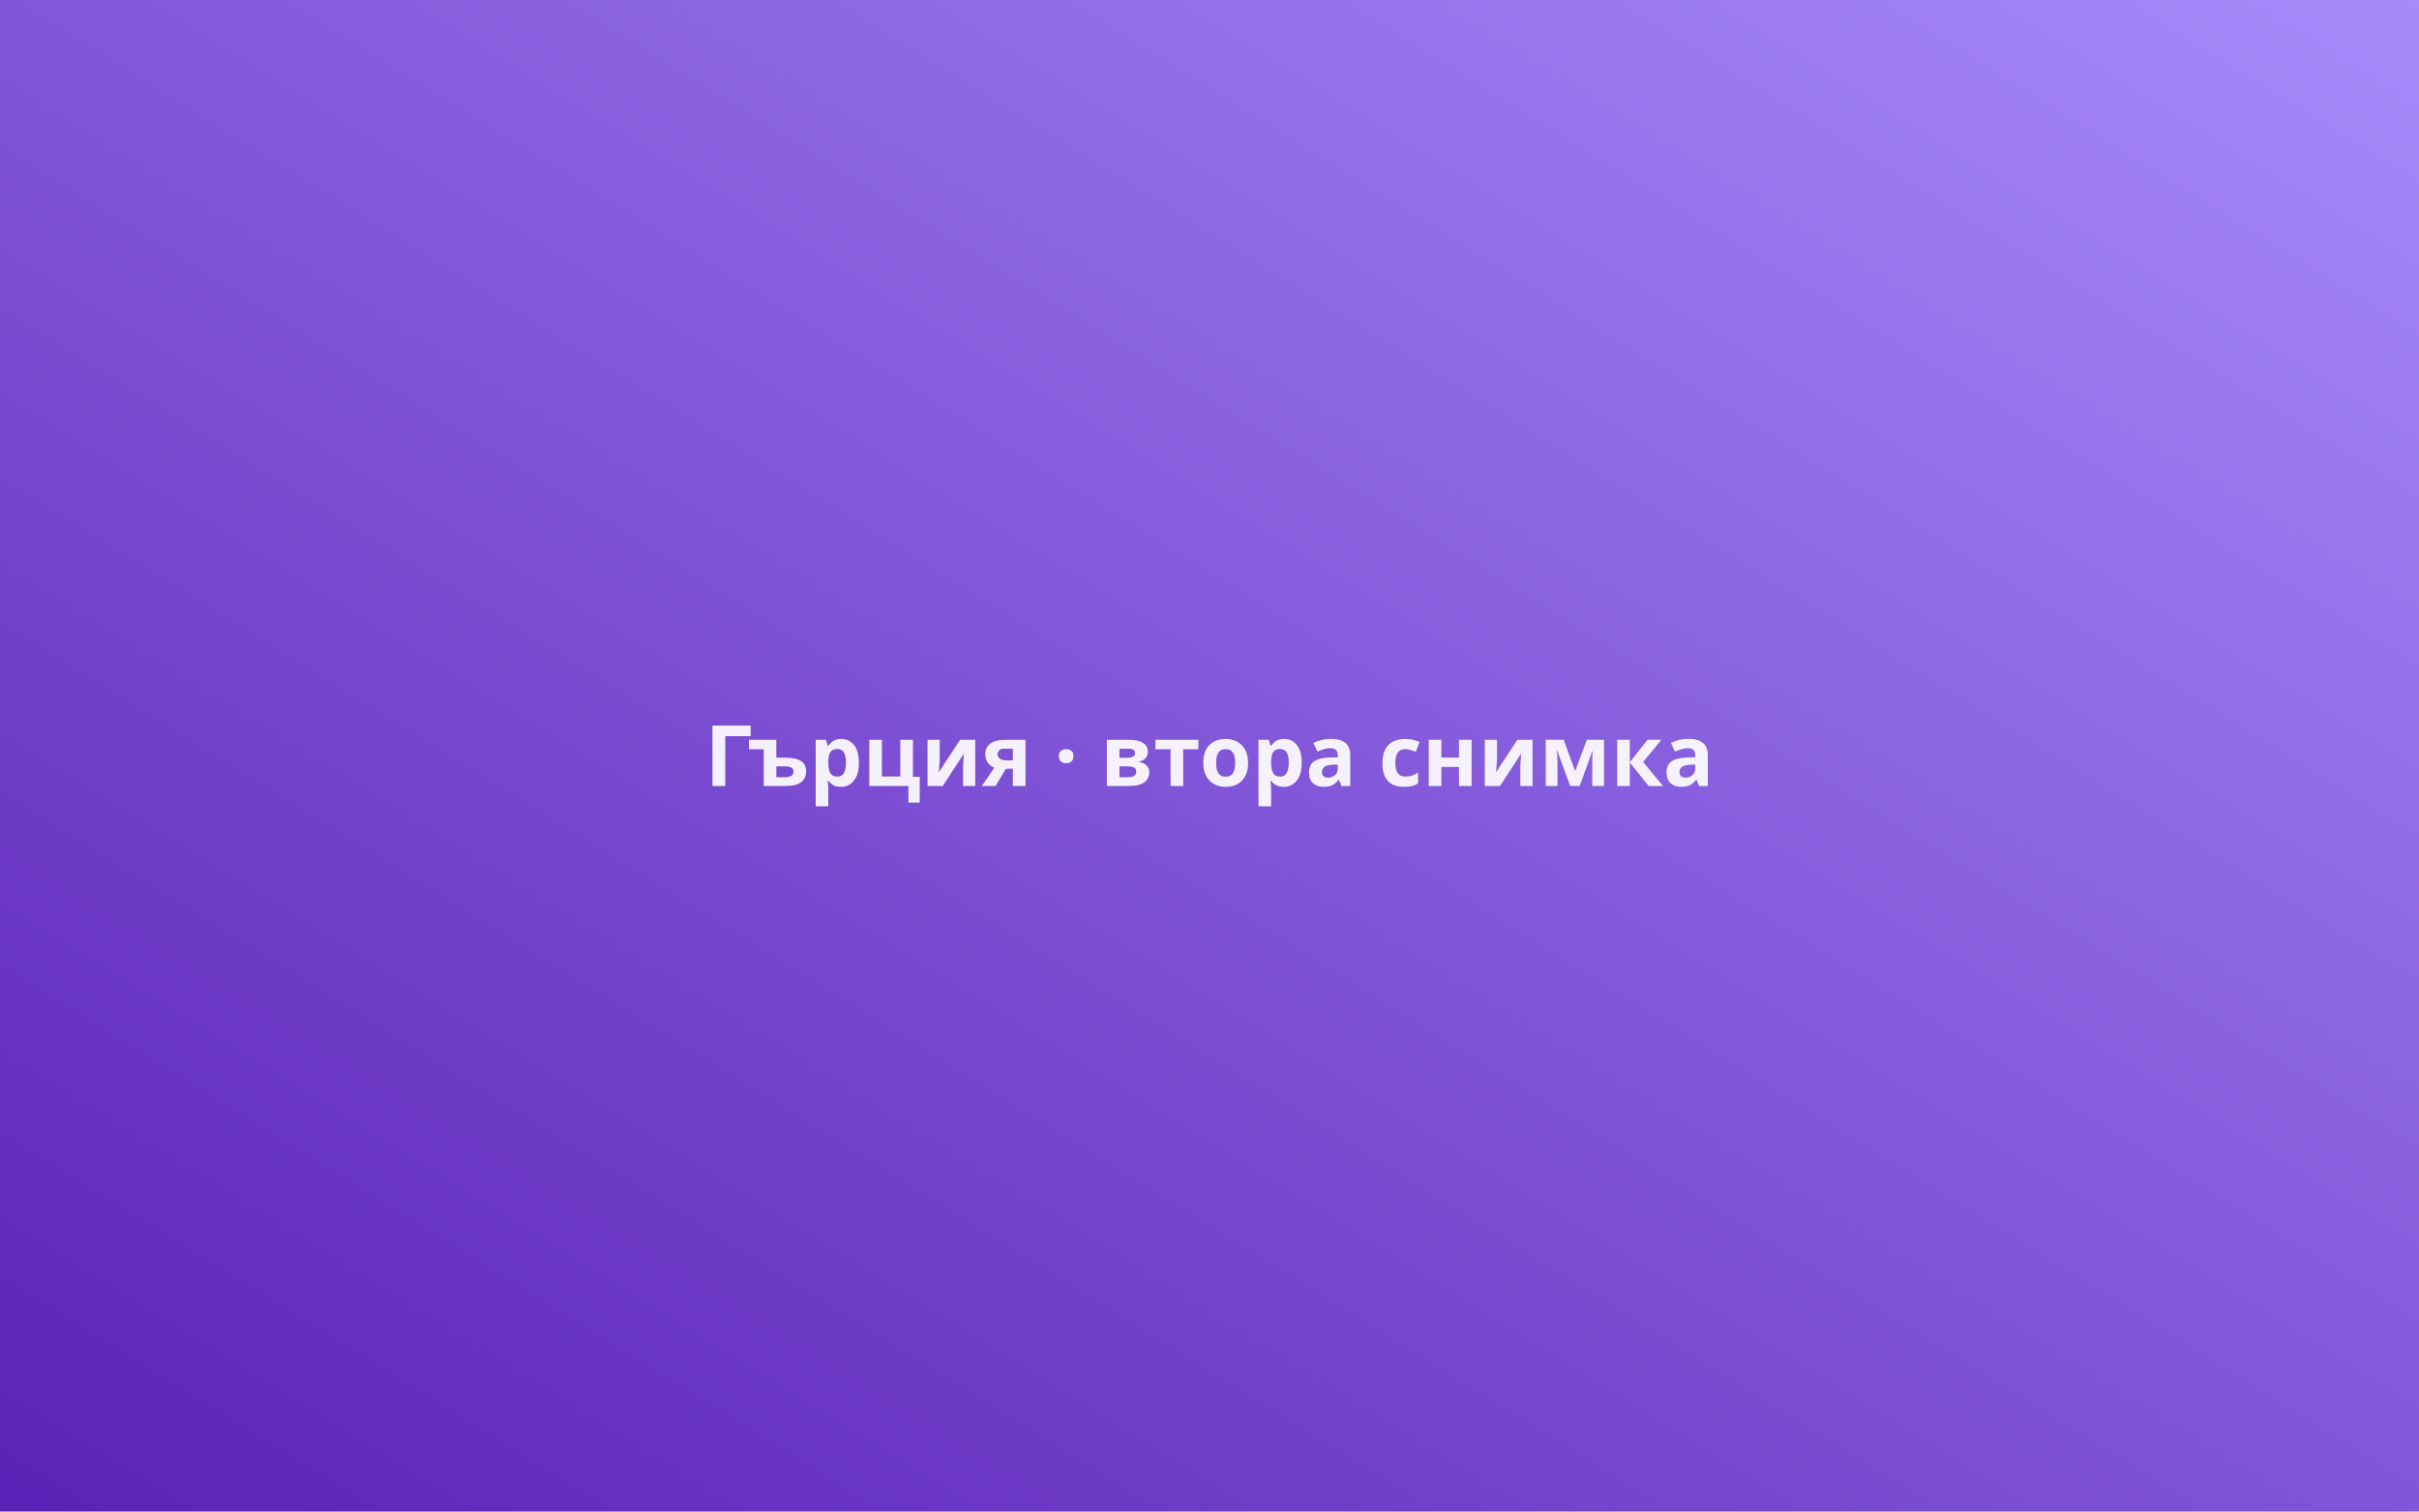
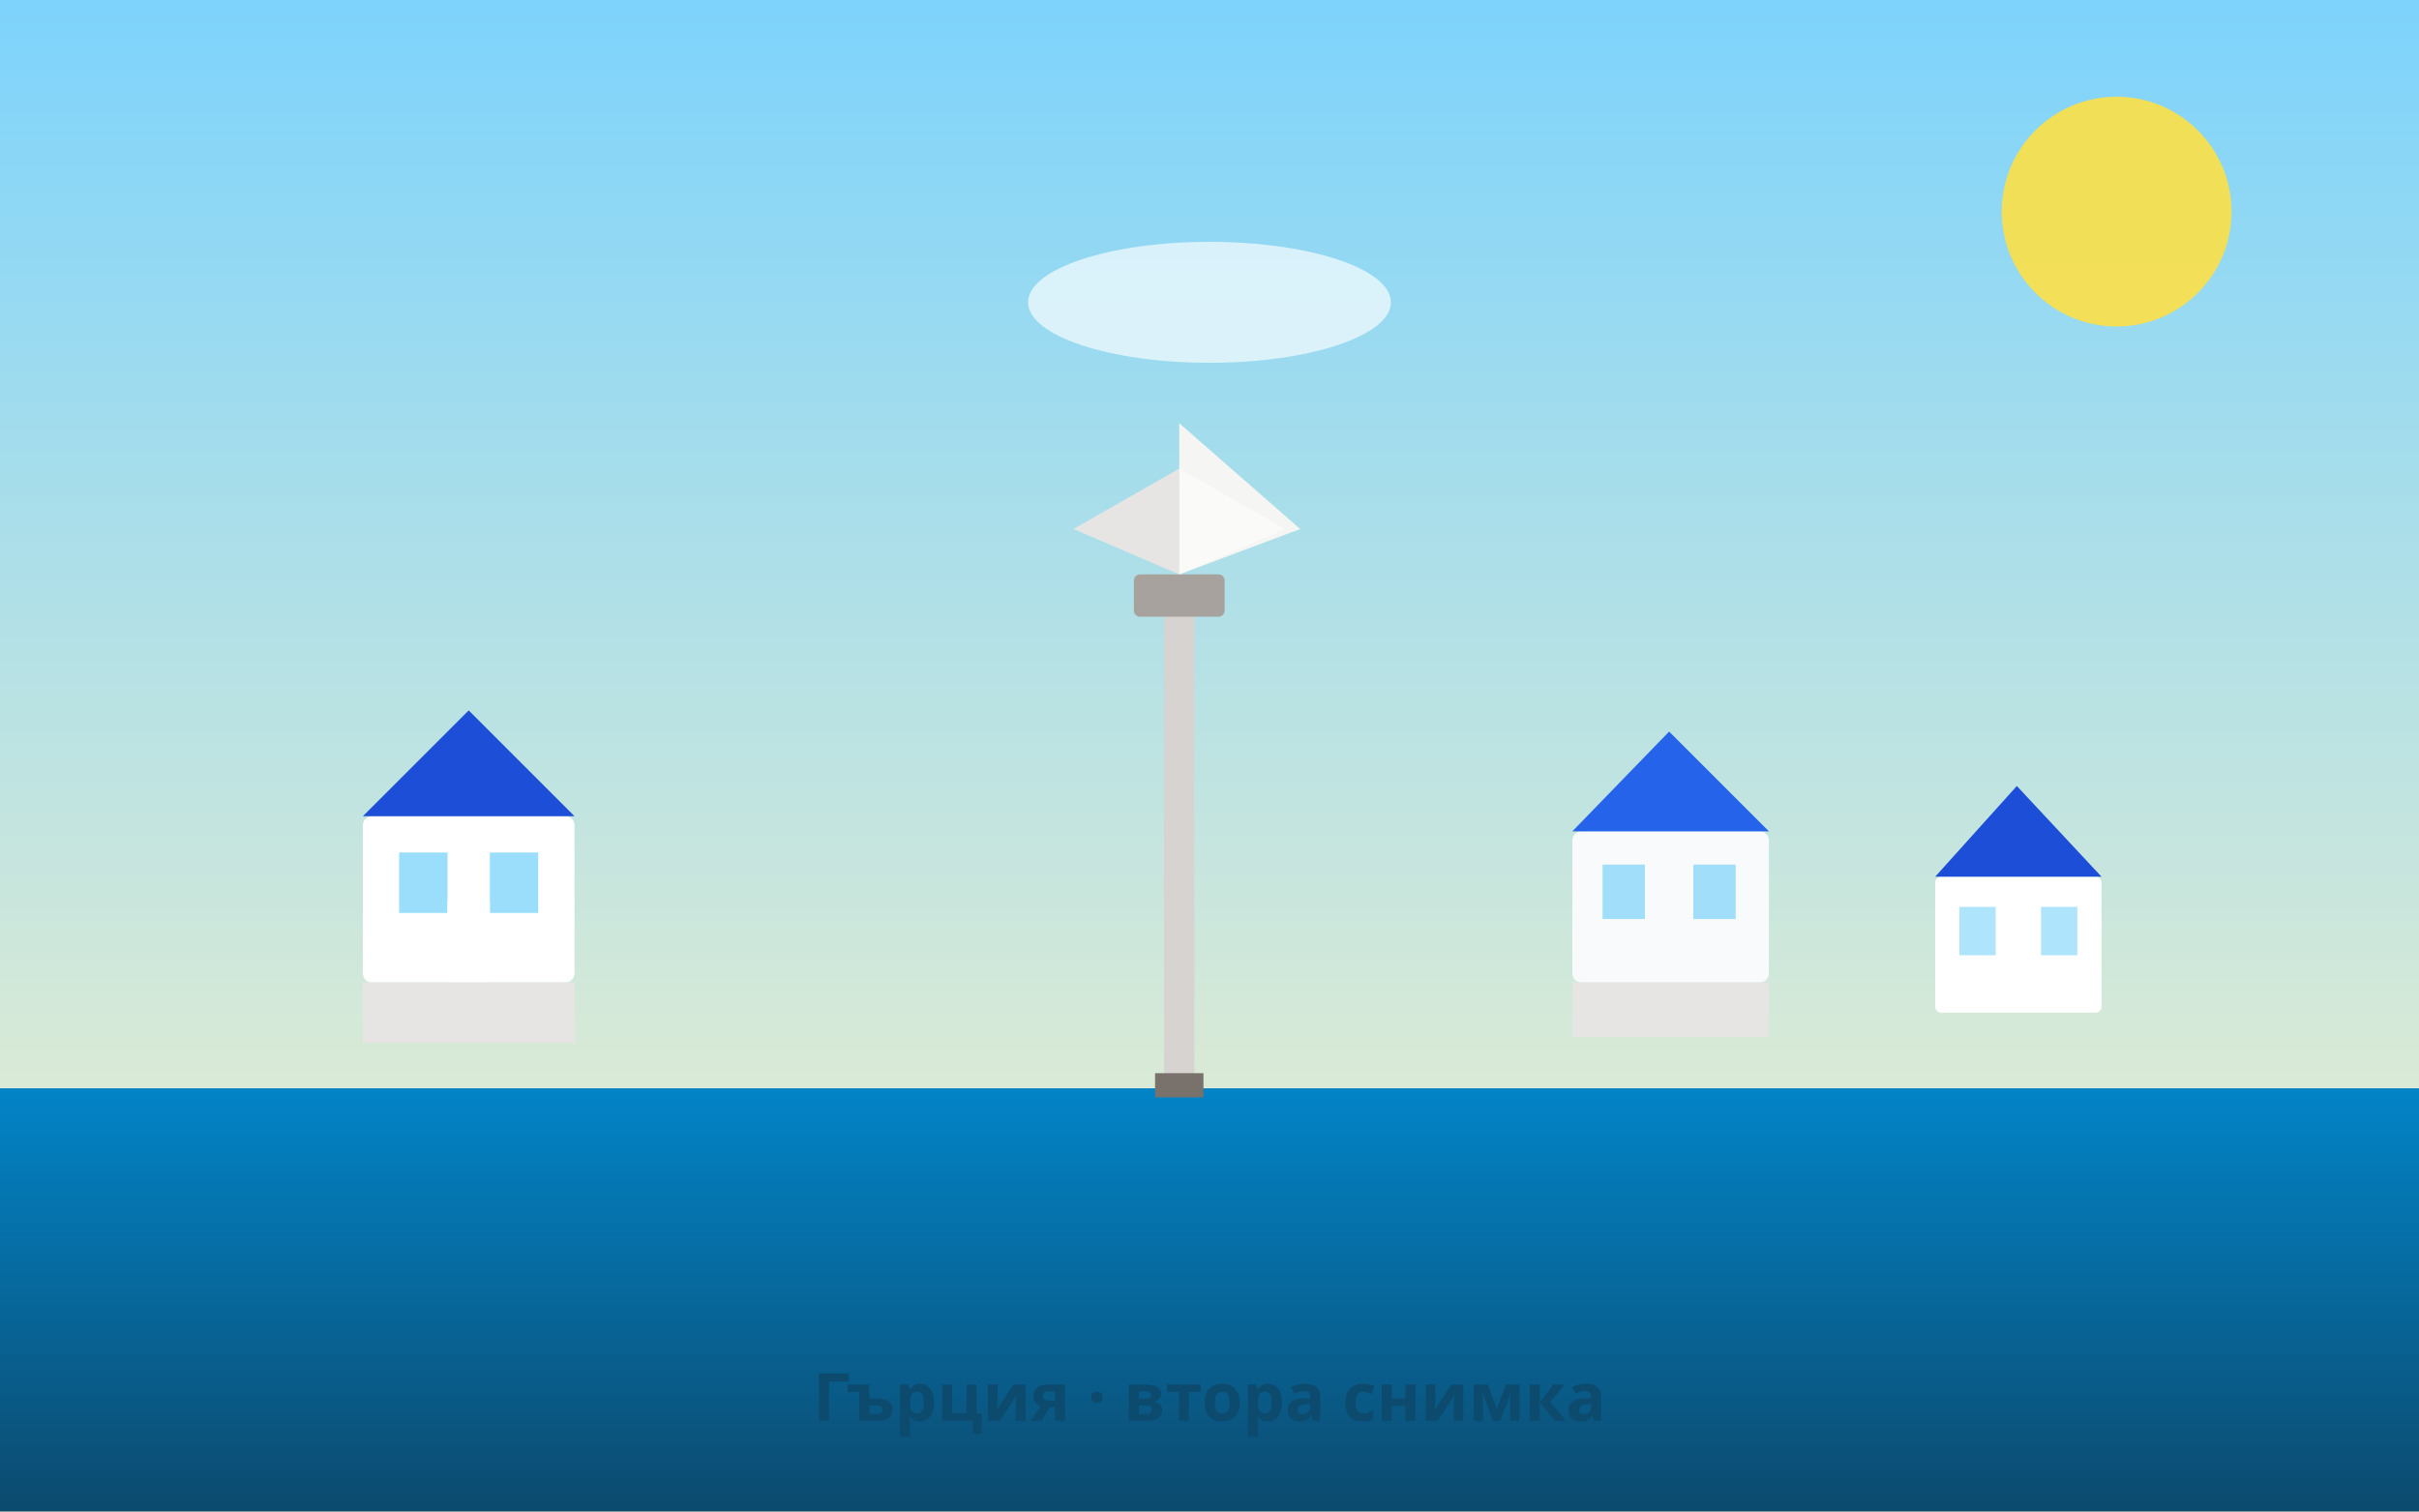
<svg xmlns="http://www.w3.org/2000/svg" viewBox="0 0 800 500" role="img" aria-label="Гърция · втора снимка">
  <defs>
-     <linearGradient id="bg" x1="100%" y1="0%" x2="0%" y2="100%">
-       <stop offset="0%" stop-color="#a78bfa" />
-       <stop offset="100%" stop-color="#5b21b6" />
+     <linearGradient id="sky" x1="0" y1="0" x2="0" y2="1">
+       <stop offset="0%" stop-color="#7dd3fc" />
+       <stop offset="100%" stop-color="#fef3c7" />
+     </linearGradient>
+     <linearGradient id="sea" x1="0" y1="0" x2="0" y2="1">
+       <stop offset="0%" stop-color="#0284c7" />
+       <stop offset="100%" stop-color="#0c4a6e" />
    </linearGradient>
  </defs>
-   <rect width="800" height="500" fill="url(#bg)" />
-   <text x="400" y="260" text-anchor="middle" fill="white" font-family="system-ui,sans-serif" font-size="28" font-weight="600" opacity="0.92">Гърция · втора снимка</text>
+   <rect width="800" height="500" fill="url(#sky)" />
+   <path d="M0 360 L800 360 L800 500 L0 500 Z" fill="url(#sea)" />
+   <ellipse cx="400" cy="100" rx="60" ry="20" fill="#fff" opacity="0.65" />
+   <g transform="translate(300, 120)">
+     <rect x="85" y="80" width="10" height="160" fill="#d6d3d1" />
+     <rect x="75" y="70" width="30" height="14" rx="2" fill="#a8a29e" />
+     <path d="M90 70 L90 20 L130 55 L90 70 Z" fill="#f5f5f4" />
+     <path d="M90 70 L90 35 L55 55 L90 70 Z" fill="#e7e5e4" />
+     <path d="M90 70 L90 35 L125 55 L90 70 Z" fill="#fafaf9" />
+     <rect x="82" y="235" width="16" height="8" fill="#78716c" />
+   </g>
+   <g transform="translate(120, 220)">
+     <rect x="0" y="50" width="70" height="55" rx="3" fill="#fff" />
+     <path d="M0 50 L35 15 L70 50 Z" fill="#1d4ed8" />
+     <rect x="12" y="62" width="16" height="20" fill="#38bdf8" opacity="0.5" />
+     <rect x="42" y="62" width="16" height="20" fill="#38bdf8" opacity="0.5" />
+     <rect x="28" y="78" width="14" height="27" fill="#fff" />
+     <rect x="0" y="105" width="70" height="20" fill="#e7e5e4" />
+   </g>
+   <g transform="translate(520, 230)">
+     <rect x="0" y="45" width="65" height="50" rx="3" fill="#f8fafc" />
+     <path d="M0 45 L32 12 L65 45 Z" fill="#2563eb" />
+     <rect x="10" y="56" width="14" height="18" fill="#38bdf8" opacity="0.45" />
+     <rect x="40" y="56" width="14" height="18" fill="#38bdf8" opacity="0.45" />
+     <rect x="0" y="95" width="65" height="18" fill="#e7e5e4" />
+   </g>
+   <g transform="translate(640, 250)">
+     <rect x="0" y="40" width="55" height="45" rx="2" fill="#fff" />
+     <path d="M0 40 L27 10 L55 40 Z" fill="#1d4ed8" />
+     <rect x="8" y="50" width="12" height="16" fill="#38bdf8" opacity="0.4" />
+     <rect x="35" y="50" width="12" height="16" fill="#38bdf8" opacity="0.4" />
+   </g>
+   <circle cx="700" cy="70" r="38" fill="#fde047" opacity="0.9" />
+   <text x="400" y="470" text-anchor="middle" fill="#0c4a6e" font-family="system-ui,sans-serif" font-size="22" font-weight="600">Гърция · втора снимка</text>
</svg>
